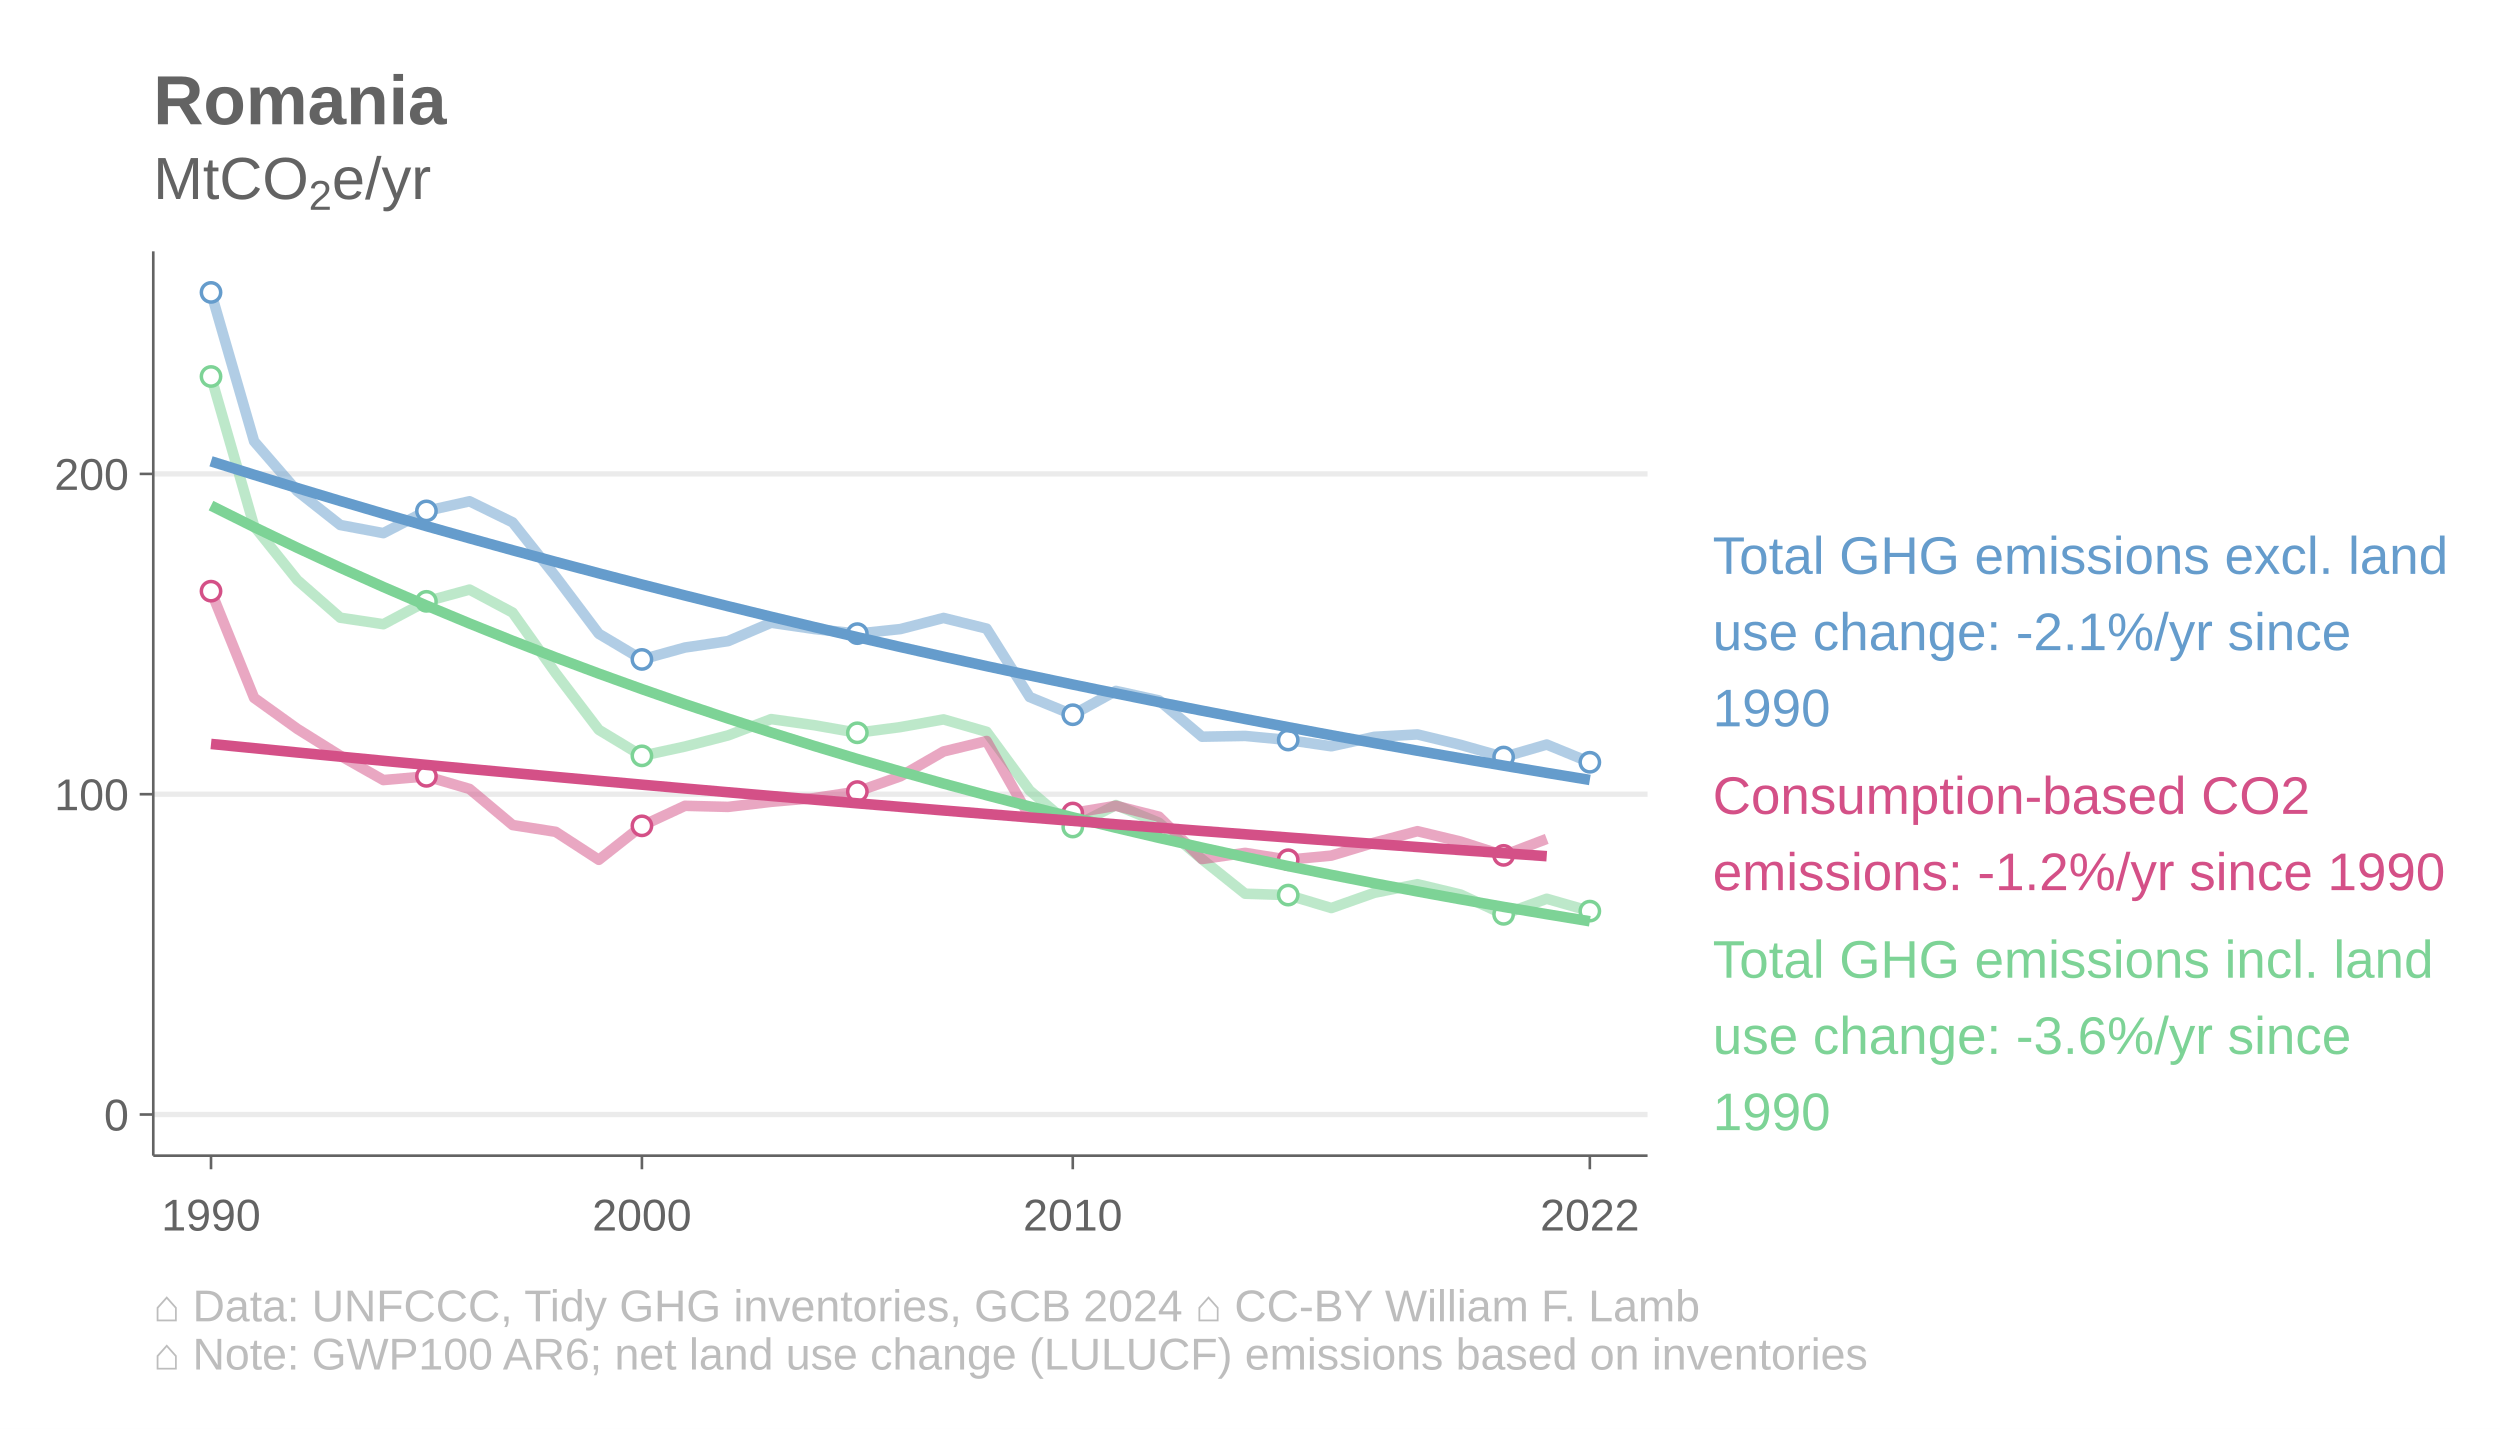
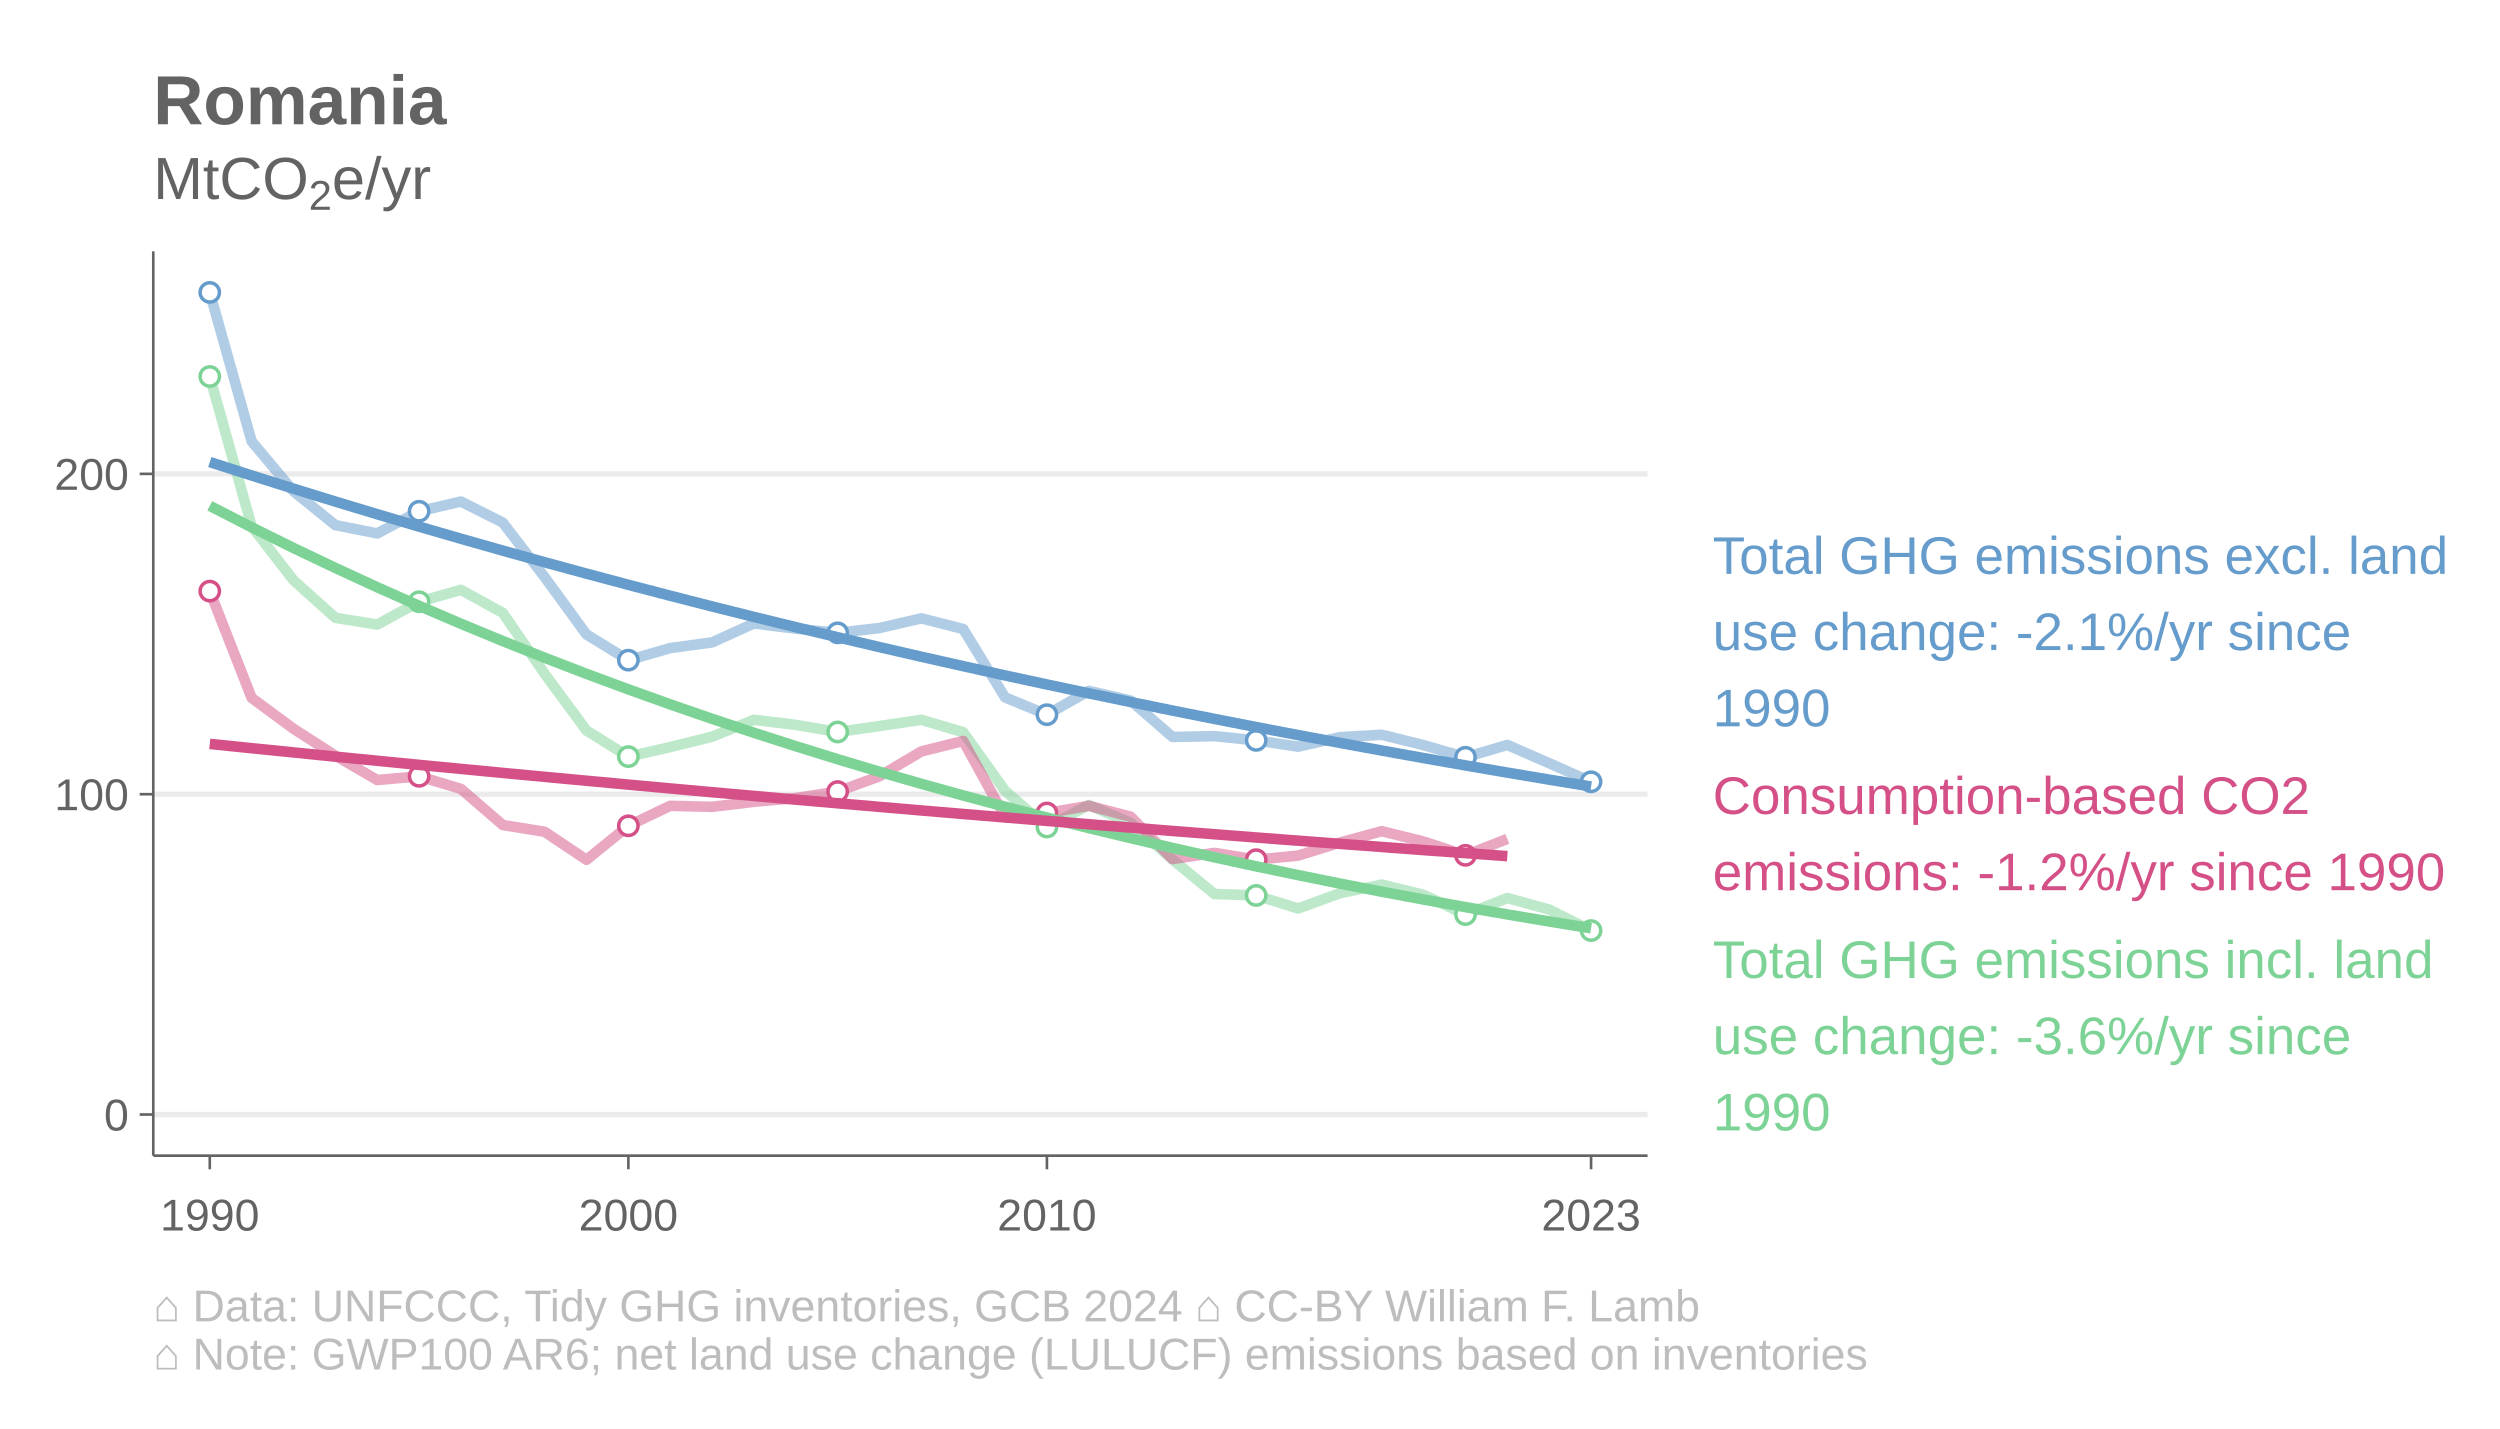
<svg xmlns="http://www.w3.org/2000/svg" class="svglite" width="504.00pt" height="288.00pt" viewBox="0 0 504.00 288.00">
  <defs>
    <style type="text/css">
    .svglite line, .svglite polyline, .svglite polygon, .svglite path, .svglite rect, .svglite circle {
      fill: none;
      stroke: #000000;
      stroke-linecap: round;
      stroke-linejoin: round;
      stroke-miterlimit: 10.00;
    }
    .svglite text {
      white-space: pre;
    }
  </style>
  </defs>
  <rect width="100%" height="100%" style="stroke: none; fill: #FFFFFF;" />
  <defs>
    <clipPath id="cpMC4wMHw1MDQuMDB8MC4wMHwyODguMDA=">
      <rect x="0.00" y="0.00" width="504.00" height="288.00" />
    </clipPath>
  </defs>
  <g clip-path="url(#cpMC4wMHw1MDQuMDB8MC4wMHwyODguMDA=)">
    <rect x="0.00" y="0.00" width="504.00" height="288.00" style="stroke-width: 1.07; stroke: #FFFFFF; fill: #FFFFFF;" />
  </g>
  <defs>
    <clipPath id="cpMzAuOTB8NDk4LjUyfDUwLjY3fDIzMi45OA==">
      <rect x="30.90" y="50.67" width="467.62" height="182.31" />
    </clipPath>
  </defs>
  <g clip-path="url(#cpMzAuOTB8NDk4LjUyfDUwLjY3fDIzMi45OA==)">
</g>
  <g clip-path="url(#cpMC4wMHw1MDQuMDB8MC4wMHwyODguMDA=)">
</g>
  <defs>
    <clipPath id="cpNS40OHwzMzcuNjN8NS40OHwyODIuNTI=">
      <rect x="5.48" y="5.48" width="332.15" height="277.04" />
    </clipPath>
  </defs>
  <g clip-path="url(#cpNS40OHwzMzcuNjN8NS40OHwyODIuNTI=)">
    <rect x="5.48" y="5.48" width="332.15" height="277.04" style="stroke-width: 1.07; stroke: #FFFFFF; fill: #FFFFFF;" />
  </g>
  <g clip-path="url(#cpMC4wMHw1MDQuMDB8MC4wMHwyODguMDA=)">
</g>
  <defs>
    <clipPath id="cpMzM3LjYzfDQ5OC41Mnw1LjQ4fDI4Mi41Mg==">
      <rect x="337.63" y="5.48" width="160.89" height="277.04" />
    </clipPath>
  </defs>
  <g clip-path="url(#cpMzM3LjYzfDQ5OC41Mnw1LjQ4fDI4Mi41Mg==)">
    <rect x="337.63" y="5.48" width="160.89" height="277.04" style="stroke-width: 1.07; stroke: #FFFFFF; fill: #FFFFFF;" />
  </g>
  <g clip-path="url(#cpMC4wMHw1MDQuMDB8MC4wMHwyODguMDA=)">
</g>
  <defs>
    <clipPath id="cpMzAuOTB8MzMyLjE1fDUwLjY3fDIzMi45OA==">
      <rect x="30.90" y="50.67" width="301.25" height="182.31" />
    </clipPath>
  </defs>
  <g clip-path="url(#cpMzAuOTB8MzMyLjE1fDUwLjY3fDIzMi45OA==)">
    <polyline points="30.90,224.69 332.15,224.69 " style="stroke-width: 1.07; stroke: #EBEBEB; stroke-linecap: butt;" />
    <polyline points="30.90,160.11 332.15,160.11 " style="stroke-width: 1.07; stroke: #EBEBEB; stroke-linecap: butt;" />
-     <polyline points="30.90,95.54 332.15,95.54 " style="stroke-width: 1.07; stroke: #EBEBEB; stroke-linecap: butt;" />
-     <polyline points="42.54,58.95 51.23,88.97 59.92,99.00 68.60,105.84 77.29,107.48 85.97,103.00 94.66,101.06 103.35,105.31 112.03,116.23 120.72,127.77 129.41,132.94 138.09,130.54 146.78,129.25 155.47,125.54 164.15,126.81 172.84,127.74 181.53,126.82 190.21,124.58 198.90,126.73 207.58,140.52 216.27,144.09 224.96,139.29 233.64,141.20 242.33,148.52 251.02,148.36 259.70,149.19 268.39,150.45 277.08,148.54 285.76,148.06 294.45,150.16 303.13,152.62 311.82,150.10 320.51,153.67 " style="stroke-width: 2.13; stroke: #659CCC; stroke-opacity: 0.50; stroke-linecap: butt;" />
-     <polyline points="42.54,75.90 51.23,106.08 59.92,116.93 68.60,124.53 77.29,125.84 85.97,121.23 94.66,118.86 103.35,123.50 112.03,135.71 120.72,147.13 129.41,152.38 138.09,150.50 146.78,148.26 155.47,144.97 164.15,146.20 172.84,147.73 181.53,146.58 190.21,145.03 198.90,147.53 207.58,159.36 216.27,166.73 224.96,162.30 233.64,165.86 242.33,173.23 251.02,180.17 259.70,180.45 268.39,183.06 277.08,179.99 285.76,178.26 294.45,180.34 303.13,184.33 311.82,181.19 320.51,183.68 " style="stroke-width: 2.13; stroke: #7DD396; stroke-opacity: 0.50; stroke-linecap: butt;" />
-     <polyline points="42.54,119.18 51.23,140.69 59.92,146.93 68.60,152.35 77.29,157.26 85.97,156.51 94.66,159.05 103.35,166.33 112.03,167.70 120.72,173.34 129.41,166.49 138.09,162.45 146.78,162.67 155.47,161.65 164.15,160.89 172.84,159.58 181.53,156.50 190.21,151.50 198.90,149.39 207.58,164.71 216.27,163.90 224.96,162.45 233.64,164.64 242.33,173.18 251.02,171.94 259.70,173.32 268.39,172.49 277.08,169.87 285.76,167.57 294.45,169.66 303.13,172.44 311.82,169.12 " style="stroke-width: 2.13; stroke: #D45087; stroke-opacity: 0.50; stroke-linecap: butt;" />
-     <circle cx="42.54" cy="75.90" r="1.95" style="stroke-width: 0.71; stroke: #7DD396; fill: #FFFFFF;" />
-     <circle cx="85.97" cy="121.23" r="1.95" style="stroke-width: 0.71; stroke: #7DD396; fill: #FFFFFF;" />
-     <circle cx="129.41" cy="152.38" r="1.95" style="stroke-width: 0.71; stroke: #7DD396; fill: #FFFFFF;" />
-     <circle cx="172.84" cy="147.73" r="1.95" style="stroke-width: 0.71; stroke: #7DD396; fill: #FFFFFF;" />
-     <circle cx="216.27" cy="166.73" r="1.95" style="stroke-width: 0.71; stroke: #7DD396; fill: #FFFFFF;" />
-     <circle cx="259.70" cy="180.45" r="1.95" style="stroke-width: 0.71; stroke: #7DD396; fill: #FFFFFF;" />
-     <circle cx="303.13" cy="184.33" r="1.95" style="stroke-width: 0.71; stroke: #7DD396; fill: #FFFFFF;" />
-     <circle cx="320.51" cy="183.68" r="1.95" style="stroke-width: 0.71; stroke: #7DD396; fill: #FFFFFF;" />
-     <circle cx="42.54" cy="58.95" r="1.95" style="stroke-width: 0.71; stroke: #659CCC; fill: #FFFFFF;" />
-     <circle cx="85.97" cy="103.00" r="1.95" style="stroke-width: 0.71; stroke: #659CCC; fill: #FFFFFF;" />
-     <circle cx="129.41" cy="132.94" r="1.95" style="stroke-width: 0.71; stroke: #659CCC; fill: #FFFFFF;" />
-     <circle cx="172.84" cy="127.74" r="1.95" style="stroke-width: 0.71; stroke: #659CCC; fill: #FFFFFF;" />
-     <circle cx="216.27" cy="144.09" r="1.95" style="stroke-width: 0.71; stroke: #659CCC; fill: #FFFFFF;" />
-     <circle cx="259.70" cy="149.19" r="1.95" style="stroke-width: 0.71; stroke: #659CCC; fill: #FFFFFF;" />
-     <circle cx="303.13" cy="152.62" r="1.95" style="stroke-width: 0.71; stroke: #659CCC; fill: #FFFFFF;" />
-     <circle cx="320.51" cy="153.67" r="1.95" style="stroke-width: 0.71; stroke: #659CCC; fill: #FFFFFF;" />
-     <circle cx="42.54" cy="119.18" r="1.95" style="stroke-width: 0.71; stroke: #D45087; fill: #FFFFFF;" />
-     <circle cx="85.97" cy="156.51" r="1.95" style="stroke-width: 0.71; stroke: #D45087; fill: #FFFFFF;" />
-     <circle cx="129.41" cy="166.49" r="1.95" style="stroke-width: 0.71; stroke: #D45087; fill: #FFFFFF;" />
-     <circle cx="172.84" cy="159.58" r="1.95" style="stroke-width: 0.71; stroke: #D45087; fill: #FFFFFF;" />
-     <circle cx="216.27" cy="163.90" r="1.95" style="stroke-width: 0.71; stroke: #D45087; fill: #FFFFFF;" />
-     <circle cx="259.70" cy="173.32" r="1.95" style="stroke-width: 0.71; stroke: #D45087; fill: #FFFFFF;" />
-     <circle cx="303.13" cy="172.44" r="1.95" style="stroke-width: 0.71; stroke: #D45087; fill: #FFFFFF;" />
-     <polyline points="42.54,93.00 51.23,95.72 59.92,98.39 68.60,101.00 77.29,103.56 85.97,106.07 94.66,108.52 103.35,110.93 112.03,113.28 120.72,115.58 129.41,117.84 138.09,120.05 146.78,122.22 155.47,124.34 164.15,126.41 172.84,128.45 181.53,130.44 190.21,132.39 198.90,134.30 207.58,136.17 216.27,138.00 224.96,139.79 233.64,141.55 242.33,143.27 251.02,144.95 259.70,146.60 268.39,148.22 277.08,149.80 285.76,151.35 294.45,152.87 303.13,154.35 311.82,155.81 320.51,157.24 " style="stroke-width: 2.13; stroke: #659CCC; stroke-linecap: butt;" />
-     <polyline points="42.54,101.93 51.23,106.26 59.92,110.43 68.60,114.45 77.29,118.34 85.97,122.08 94.66,125.70 103.35,129.19 112.03,132.55 120.72,135.80 129.41,138.93 138.09,141.95 146.78,144.86 155.47,147.68 164.15,150.39 172.84,153.01 181.53,155.53 190.21,157.97 198.90,160.32 207.58,162.59 216.27,164.77 224.96,166.88 233.64,168.92 242.33,170.88 251.02,172.78 259.70,174.61 268.39,176.37 277.08,178.08 285.76,179.72 294.45,181.30 303.13,182.83 311.82,184.30 320.51,185.73 " style="stroke-width: 2.13; stroke: #7DD396; stroke-linecap: butt;" />
-     <polyline points="42.54,149.98 51.23,150.84 59.92,151.70 68.60,152.54 77.29,153.38 85.97,154.20 94.66,155.02 103.35,155.82 112.03,156.62 120.72,157.41 129.41,158.19 138.09,158.96 146.78,159.72 155.47,160.47 164.15,161.21 172.84,161.95 181.53,162.67 190.21,163.39 198.90,164.10 207.58,164.80 216.27,165.49 224.96,166.18 233.64,166.86 242.33,167.53 251.02,168.19 259.70,168.84 268.39,169.49 277.08,170.13 285.76,170.76 294.45,171.38 303.13,172.00 311.82,172.61 " style="stroke-width: 2.13; stroke: #D45087; stroke-linecap: butt;" />
+     <polyline points="30.90,95.53 332.15,95.53 " style="stroke-width: 1.07; stroke: #EBEBEB; stroke-linecap: butt;" />
+     <polyline points="42.29,58.95 50.73,88.97 59.17,99.04 67.61,105.87 76.05,107.54 84.49,103.07 92.92,101.11 101.36,105.35 109.80,116.35 118.24,127.91 126.68,133.09 135.11,130.65 143.55,129.51 151.99,125.68 160.43,126.75 168.87,127.58 177.31,126.61 185.74,124.66 194.18,126.81 202.62,140.59 211.06,144.08 219.50,139.28 227.94,141.23 236.37,148.57 244.81,148.41 253.25,149.26 261.69,150.53 270.13,148.61 278.56,148.13 287.00,150.22 295.44,152.67 303.88,150.18 312.32,153.87 320.76,157.61 " style="stroke-width: 2.13; stroke: #659CCC; stroke-opacity: 0.50; stroke-linecap: butt;" />
+     <polyline points="42.29,75.90 50.73,106.08 59.17,116.98 67.61,124.55 76.05,125.91 84.49,121.31 92.92,118.91 101.36,123.55 109.80,135.83 118.24,147.28 126.68,152.53 135.11,150.61 143.55,148.52 151.99,145.11 160.43,146.13 168.87,147.57 177.31,146.37 185.74,145.11 194.18,147.61 202.62,159.43 211.06,166.73 219.50,162.30 227.94,165.88 236.37,173.28 244.81,180.22 253.25,180.52 261.69,183.15 270.13,180.07 278.56,178.34 287.00,180.40 295.44,184.38 303.88,181.04 312.32,183.37 320.76,187.60 " style="stroke-width: 2.13; stroke: #7DD396; stroke-opacity: 0.50; stroke-linecap: butt;" />
+     <polyline points="42.29,119.17 50.73,140.69 59.17,146.92 67.61,152.34 76.05,157.25 84.49,156.50 92.92,159.04 101.36,166.32 109.80,167.69 118.24,173.34 126.68,166.48 135.11,162.45 143.55,162.66 151.99,161.64 160.43,160.89 168.87,159.58 177.31,156.49 185.74,151.49 194.18,149.38 202.62,164.70 211.06,163.90 219.50,162.45 227.94,164.64 236.37,173.18 244.81,171.94 253.25,173.31 261.69,172.49 270.13,169.86 278.56,167.57 287.00,169.66 295.44,172.43 303.88,169.12 " style="stroke-width: 2.13; stroke: #D45087; stroke-opacity: 0.50; stroke-linecap: butt;" />
+     <circle cx="42.29" cy="75.90" r="1.95" style="stroke-width: 0.71; stroke: #7DD396; fill: #FFFFFF;" />
+     <circle cx="84.49" cy="121.31" r="1.95" style="stroke-width: 0.71; stroke: #7DD396; fill: #FFFFFF;" />
+     <circle cx="126.68" cy="152.53" r="1.95" style="stroke-width: 0.71; stroke: #7DD396; fill: #FFFFFF;" />
+     <circle cx="168.87" cy="147.57" r="1.95" style="stroke-width: 0.71; stroke: #7DD396; fill: #FFFFFF;" />
+     <circle cx="211.06" cy="166.73" r="1.95" style="stroke-width: 0.71; stroke: #7DD396; fill: #FFFFFF;" />
+     <circle cx="253.25" cy="180.52" r="1.95" style="stroke-width: 0.71; stroke: #7DD396; fill: #FFFFFF;" />
+     <circle cx="295.44" cy="184.38" r="1.95" style="stroke-width: 0.71; stroke: #7DD396; fill: #FFFFFF;" />
+     <circle cx="320.76" cy="187.60" r="1.95" style="stroke-width: 0.71; stroke: #7DD396; fill: #FFFFFF;" />
+     <circle cx="42.29" cy="58.95" r="1.95" style="stroke-width: 0.71; stroke: #659CCC; fill: #FFFFFF;" />
+     <circle cx="84.49" cy="103.07" r="1.95" style="stroke-width: 0.71; stroke: #659CCC; fill: #FFFFFF;" />
+     <circle cx="126.68" cy="133.09" r="1.95" style="stroke-width: 0.71; stroke: #659CCC; fill: #FFFFFF;" />
+     <circle cx="168.87" cy="127.58" r="1.95" style="stroke-width: 0.71; stroke: #659CCC; fill: #FFFFFF;" />
+     <circle cx="211.06" cy="144.08" r="1.95" style="stroke-width: 0.71; stroke: #659CCC; fill: #FFFFFF;" />
+     <circle cx="253.25" cy="149.26" r="1.95" style="stroke-width: 0.71; stroke: #659CCC; fill: #FFFFFF;" />
+     <circle cx="295.44" cy="152.67" r="1.95" style="stroke-width: 0.71; stroke: #659CCC; fill: #FFFFFF;" />
+     <circle cx="320.76" cy="157.61" r="1.95" style="stroke-width: 0.71; stroke: #659CCC; fill: #FFFFFF;" />
+     <circle cx="42.29" cy="119.17" r="1.95" style="stroke-width: 0.71; stroke: #D45087; fill: #FFFFFF;" />
+     <circle cx="84.49" cy="156.50" r="1.95" style="stroke-width: 0.71; stroke: #D45087; fill: #FFFFFF;" />
+     <circle cx="126.68" cy="166.48" r="1.95" style="stroke-width: 0.71; stroke: #D45087; fill: #FFFFFF;" />
+     <circle cx="168.87" cy="159.58" r="1.95" style="stroke-width: 0.71; stroke: #D45087; fill: #FFFFFF;" />
+     <circle cx="211.06" cy="163.90" r="1.95" style="stroke-width: 0.71; stroke: #D45087; fill: #FFFFFF;" />
+     <circle cx="253.25" cy="173.31" r="1.95" style="stroke-width: 0.71; stroke: #D45087; fill: #FFFFFF;" />
+     <circle cx="295.44" cy="172.43" r="1.95" style="stroke-width: 0.71; stroke: #D45087; fill: #FFFFFF;" />
+     <polyline points="42.29,93.15 50.73,95.86 59.17,98.52 67.61,101.12 76.05,103.67 84.49,106.17 92.92,108.61 101.36,111.01 109.80,113.35 118.24,115.65 126.68,117.90 135.11,120.10 143.55,122.26 151.99,124.37 160.43,126.44 168.87,128.47 177.31,130.46 185.74,132.40 194.18,134.30 202.62,136.17 211.06,137.99 219.50,139.78 227.94,141.53 236.37,143.25 244.81,144.93 253.25,146.58 261.69,148.19 270.13,149.77 278.56,151.31 287.00,152.83 295.44,154.31 303.88,155.76 312.32,157.18 320.76,158.57 " style="stroke-width: 2.13; stroke: #659CCC; stroke-linecap: butt;" />
+     <polyline points="42.29,101.98 50.73,106.30 59.17,110.48 67.61,114.50 76.05,118.39 84.49,122.14 92.92,125.75 101.36,129.24 109.80,132.60 118.24,135.85 126.68,138.98 135.11,142.00 143.55,144.92 151.99,147.73 160.43,150.44 168.87,153.06 177.31,155.59 185.74,158.02 194.18,160.37 202.62,162.64 211.06,164.83 219.50,166.94 227.94,168.97 236.37,170.94 244.81,172.83 253.25,174.66 261.69,176.42 270.13,178.13 278.56,179.77 287.00,181.35 295.44,182.88 303.88,184.35 312.32,185.77 320.76,187.15 " style="stroke-width: 2.13; stroke: #7DD396; stroke-linecap: butt;" />
+     <polyline points="42.29,149.97 50.73,150.84 59.17,151.69 67.61,152.54 76.05,153.37 84.49,154.20 92.92,155.01 101.36,155.82 109.80,156.61 118.24,157.40 126.68,158.18 135.11,158.95 143.55,159.71 151.99,160.46 160.43,161.21 168.87,161.94 177.31,162.67 185.74,163.39 194.18,164.10 202.62,164.80 211.06,165.49 219.50,166.17 227.94,166.85 236.37,167.52 244.81,168.18 253.25,168.84 261.69,169.48 270.13,170.12 278.56,170.75 287.00,171.38 295.44,171.99 303.88,172.60 " style="stroke-width: 2.13; stroke: #D45087; stroke-linecap: butt;" />
  </g>
  <g clip-path="url(#cpMC4wMHw1MDQuMDB8MC4wMHwyODguMDA=)">
    <polyline points="30.90,232.98 30.90,50.67 " style="stroke-width: 0.53; stroke: #636363; stroke-linecap: butt;" />
    <text x="25.97" y="227.91" text-anchor="end" style="font-size: 9.00px;fill: #636363; font-family: &quot;Arial&quot;;" textLength="5.00px" lengthAdjust="spacingAndGlyphs">0</text>
-     <text x="25.97" y="163.34" text-anchor="end" style="font-size: 9.00px;fill: #636363; font-family: &quot;Arial&quot;;" textLength="15.01px" lengthAdjust="spacingAndGlyphs">100</text>
-     <text x="25.97" y="98.76" text-anchor="end" style="font-size: 9.00px;fill: #636363; font-family: &quot;Arial&quot;;" textLength="15.01px" lengthAdjust="spacingAndGlyphs">200</text>
+     <text x="25.97" y="163.33" text-anchor="end" style="font-size: 9.00px;fill: #636363; font-family: &quot;Arial&quot;;" textLength="15.01px" lengthAdjust="spacingAndGlyphs">100</text>
+     <text x="25.97" y="98.75" text-anchor="end" style="font-size: 9.00px;fill: #636363; font-family: &quot;Arial&quot;;" textLength="15.01px" lengthAdjust="spacingAndGlyphs">200</text>
    <polyline points="28.16,224.69 30.90,224.69 " style="stroke-width: 0.53; stroke: #636363; stroke-linecap: butt;" />
    <polyline points="28.16,160.11 30.90,160.11 " style="stroke-width: 0.53; stroke: #636363; stroke-linecap: butt;" />
-     <polyline points="28.16,95.54 30.90,95.54 " style="stroke-width: 0.53; stroke: #636363; stroke-linecap: butt;" />
+     <polyline points="28.16,95.53 30.90,95.53 " style="stroke-width: 0.53; stroke: #636363; stroke-linecap: butt;" />
    <polyline points="30.90,232.98 332.15,232.98 " style="stroke-width: 0.53; stroke: #636363; stroke-linecap: butt;" />
-     <polyline points="42.54,235.72 42.54,232.98 " style="stroke-width: 0.53; stroke: #636363; stroke-linecap: butt;" />
-     <polyline points="129.41,235.72 129.41,232.98 " style="stroke-width: 0.53; stroke: #636363; stroke-linecap: butt;" />
-     <polyline points="216.27,235.72 216.27,232.98 " style="stroke-width: 0.53; stroke: #636363; stroke-linecap: butt;" />
-     <polyline points="320.51,235.72 320.51,232.98 " style="stroke-width: 0.53; stroke: #636363; stroke-linecap: butt;" />
-     <text x="42.54" y="248.08" text-anchor="middle" style="font-size: 9.00px;fill: #636363; font-family: &quot;Arial&quot;;" textLength="20.02px" lengthAdjust="spacingAndGlyphs">1990</text>
-     <text x="129.41" y="248.08" text-anchor="middle" style="font-size: 9.00px;fill: #636363; font-family: &quot;Arial&quot;;" textLength="20.02px" lengthAdjust="spacingAndGlyphs">2000</text>
-     <text x="216.27" y="248.08" text-anchor="middle" style="font-size: 9.00px;fill: #636363; font-family: &quot;Arial&quot;;" textLength="20.02px" lengthAdjust="spacingAndGlyphs">2010</text>
-     <text x="320.51" y="248.08" text-anchor="middle" style="font-size: 9.00px;fill: #636363; font-family: &quot;Arial&quot;;" textLength="20.02px" lengthAdjust="spacingAndGlyphs">2022</text>
+     <polyline points="42.29,235.72 42.29,232.98 " style="stroke-width: 0.53; stroke: #636363; stroke-linecap: butt;" />
+     <polyline points="126.68,235.72 126.68,232.98 " style="stroke-width: 0.53; stroke: #636363; stroke-linecap: butt;" />
+     <polyline points="211.06,235.72 211.06,232.98 " style="stroke-width: 0.53; stroke: #636363; stroke-linecap: butt;" />
+     <polyline points="320.76,235.72 320.76,232.98 " style="stroke-width: 0.53; stroke: #636363; stroke-linecap: butt;" />
+     <text x="42.29" y="248.08" text-anchor="middle" style="font-size: 9.00px;fill: #636363; font-family: &quot;Arial&quot;;" textLength="20.02px" lengthAdjust="spacingAndGlyphs">1990</text>
+     <text x="126.68" y="248.08" text-anchor="middle" style="font-size: 9.00px;fill: #636363; font-family: &quot;Arial&quot;;" textLength="20.02px" lengthAdjust="spacingAndGlyphs">2000</text>
+     <text x="211.06" y="248.08" text-anchor="middle" style="font-size: 9.00px;fill: #636363; font-family: &quot;Arial&quot;;" textLength="20.02px" lengthAdjust="spacingAndGlyphs">2010</text>
+     <text x="320.76" y="248.08" text-anchor="middle" style="font-size: 9.00px;fill: #636363; font-family: &quot;Arial&quot;;" textLength="20.02px" lengthAdjust="spacingAndGlyphs">2023</text>
    <text x="30.90" y="40.12" style="font-size: 12.00px;fill: #636363; font-family: &quot;Arial&quot;;" textLength="31.34px" lengthAdjust="spacingAndGlyphs">MtCO</text>
    <text x="62.24" y="42.30" style="font-size: 8.40px;fill: #636363; font-family: &quot;Arial&quot;;" textLength="4.67px" lengthAdjust="spacingAndGlyphs">2</text>
    <text x="66.91" y="40.12" style="font-size: 12.00px;fill: #636363; font-family: &quot;Arial&quot;;" textLength="20.01px" lengthAdjust="spacingAndGlyphs">e/yr</text>
    <text x="30.90" y="25.05" style="font-size: 14.00px; font-weight: bold;fill: #636363; font-family: &quot;Arial&quot;;" textLength="59.10px" lengthAdjust="spacingAndGlyphs">Romania</text>
    <text x="30.90" y="266.38" style="font-size: 9.00px;fill: #BDBDBD; font-family: &quot;Arial&quot;;" textLength="321.75px" lengthAdjust="spacingAndGlyphs">⌂ Data: UNFCCC, Tidy GHG inventories, GCB 2024   ⌂ CC-BY William F. Lamb  </text>
    <text x="30.90" y="276.10" style="font-size: 9.00px;fill: #BDBDBD; font-family: &quot;Arial&quot;;" textLength="345.55px" lengthAdjust="spacingAndGlyphs">⌂ Note: GWP100 AR6; net land use change (LULUCF) emissions based on inventories</text>
  </g>
  <defs>
    <clipPath id="cpMzQwLjM3fDQ5OC41Mnw1MC42N3wyMzIuOTg=">
      <rect x="340.37" y="50.67" width="158.15" height="182.31" />
    </clipPath>
  </defs>
  <g clip-path="url(#cpMzQwLjM3fDQ5OC41Mnw1MC42N3wyMzIuOTg=)">
    <text x="345.29" y="115.69" style="font-size: 10.67px;fill: #659CCC; font-family: &quot;Arial&quot;;" textLength="148.05px" lengthAdjust="spacingAndGlyphs">Total GHG emissions excl. land</text>
-     <text x="345.29" y="131.06" style="font-size: 10.67px;fill: #659CCC; font-family: &quot;Arial&quot;;" textLength="128.52px" lengthAdjust="spacingAndGlyphs">use change: -2.1%/yr since</text>
+     <text x="345.29" y="131.05" style="font-size: 10.67px;fill: #659CCC; font-family: &quot;Arial&quot;;" textLength="128.52px" lengthAdjust="spacingAndGlyphs">use change: -2.1%/yr since</text>
    <text x="345.29" y="146.42" style="font-size: 10.67px;fill: #659CCC; font-family: &quot;Arial&quot;;" textLength="23.70px" lengthAdjust="spacingAndGlyphs">1990</text>
-     <text x="345.30" y="197.11" style="font-size: 10.67px;fill: #7DD396; font-family: &quot;Arial&quot;;" textLength="145.09px" lengthAdjust="spacingAndGlyphs">Total GHG emissions incl. land</text>
-     <text x="345.30" y="212.47" style="font-size: 10.67px;fill: #7DD396; font-family: &quot;Arial&quot;;" textLength="128.52px" lengthAdjust="spacingAndGlyphs">use change: -3.6%/yr since</text>
-     <text x="345.30" y="227.84" style="font-size: 10.67px;fill: #7DD396; font-family: &quot;Arial&quot;;" textLength="23.70px" lengthAdjust="spacingAndGlyphs">1990</text>
-     <text x="345.29" y="164.08" style="font-size: 10.67px;fill: #D45087; font-family: &quot;Arial&quot;;" textLength="120.23px" lengthAdjust="spacingAndGlyphs">Consumption-based CO2</text>
-     <text x="345.29" y="179.45" style="font-size: 10.67px;fill: #D45087; font-family: &quot;Arial&quot;;" textLength="147.46px" lengthAdjust="spacingAndGlyphs">emissions: -1.2%/yr since 1990</text>
+     <text x="345.30" y="197.16" style="font-size: 10.67px;fill: #7DD396; font-family: &quot;Arial&quot;;" textLength="145.09px" lengthAdjust="spacingAndGlyphs">Total GHG emissions incl. land</text>
+     <text x="345.30" y="212.52" style="font-size: 10.67px;fill: #7DD396; font-family: &quot;Arial&quot;;" textLength="128.52px" lengthAdjust="spacingAndGlyphs">use change: -3.6%/yr since</text>
+     <text x="345.30" y="227.89" style="font-size: 10.67px;fill: #7DD396; font-family: &quot;Arial&quot;;" textLength="23.70px" lengthAdjust="spacingAndGlyphs">1990</text>
+     <text x="345.29" y="164.09" style="font-size: 10.67px;fill: #D45087; font-family: &quot;Arial&quot;;" textLength="120.23px" lengthAdjust="spacingAndGlyphs">Consumption-based CO2</text>
+     <text x="345.29" y="179.46" style="font-size: 10.67px;fill: #D45087; font-family: &quot;Arial&quot;;" textLength="147.46px" lengthAdjust="spacingAndGlyphs">emissions: -1.2%/yr since 1990</text>
  </g>
  <g clip-path="url(#cpMC4wMHw1MDQuMDB8MC4wMHwyODguMDA=)">
</g>
</svg>
